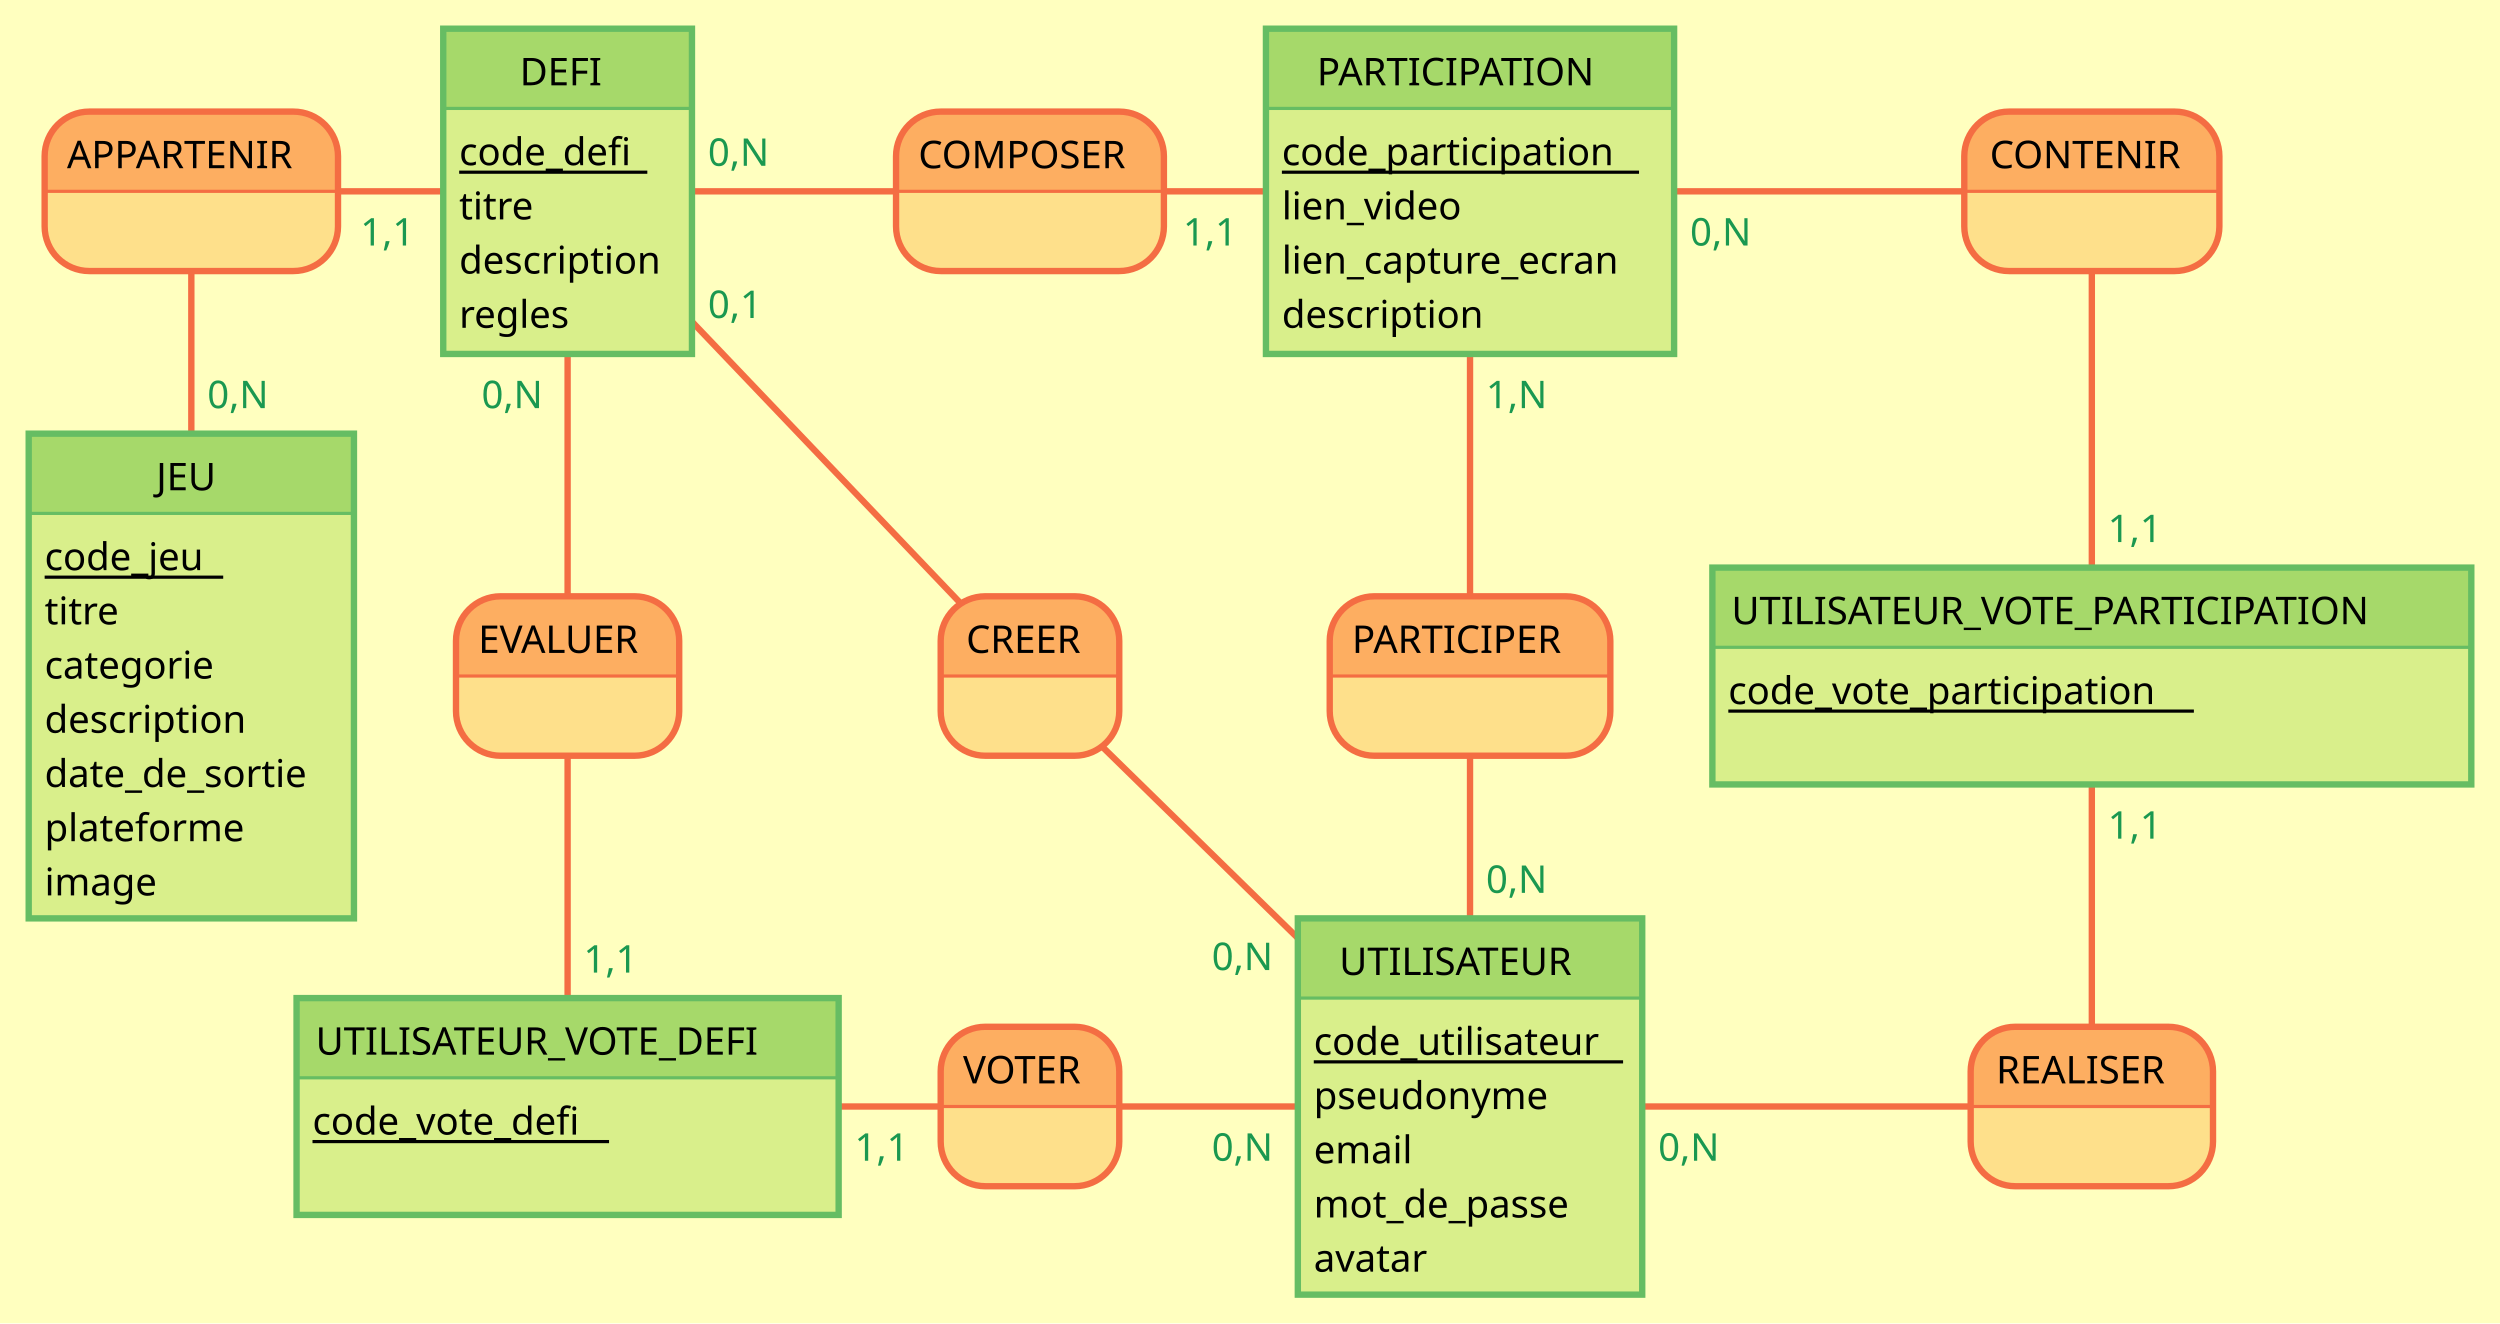
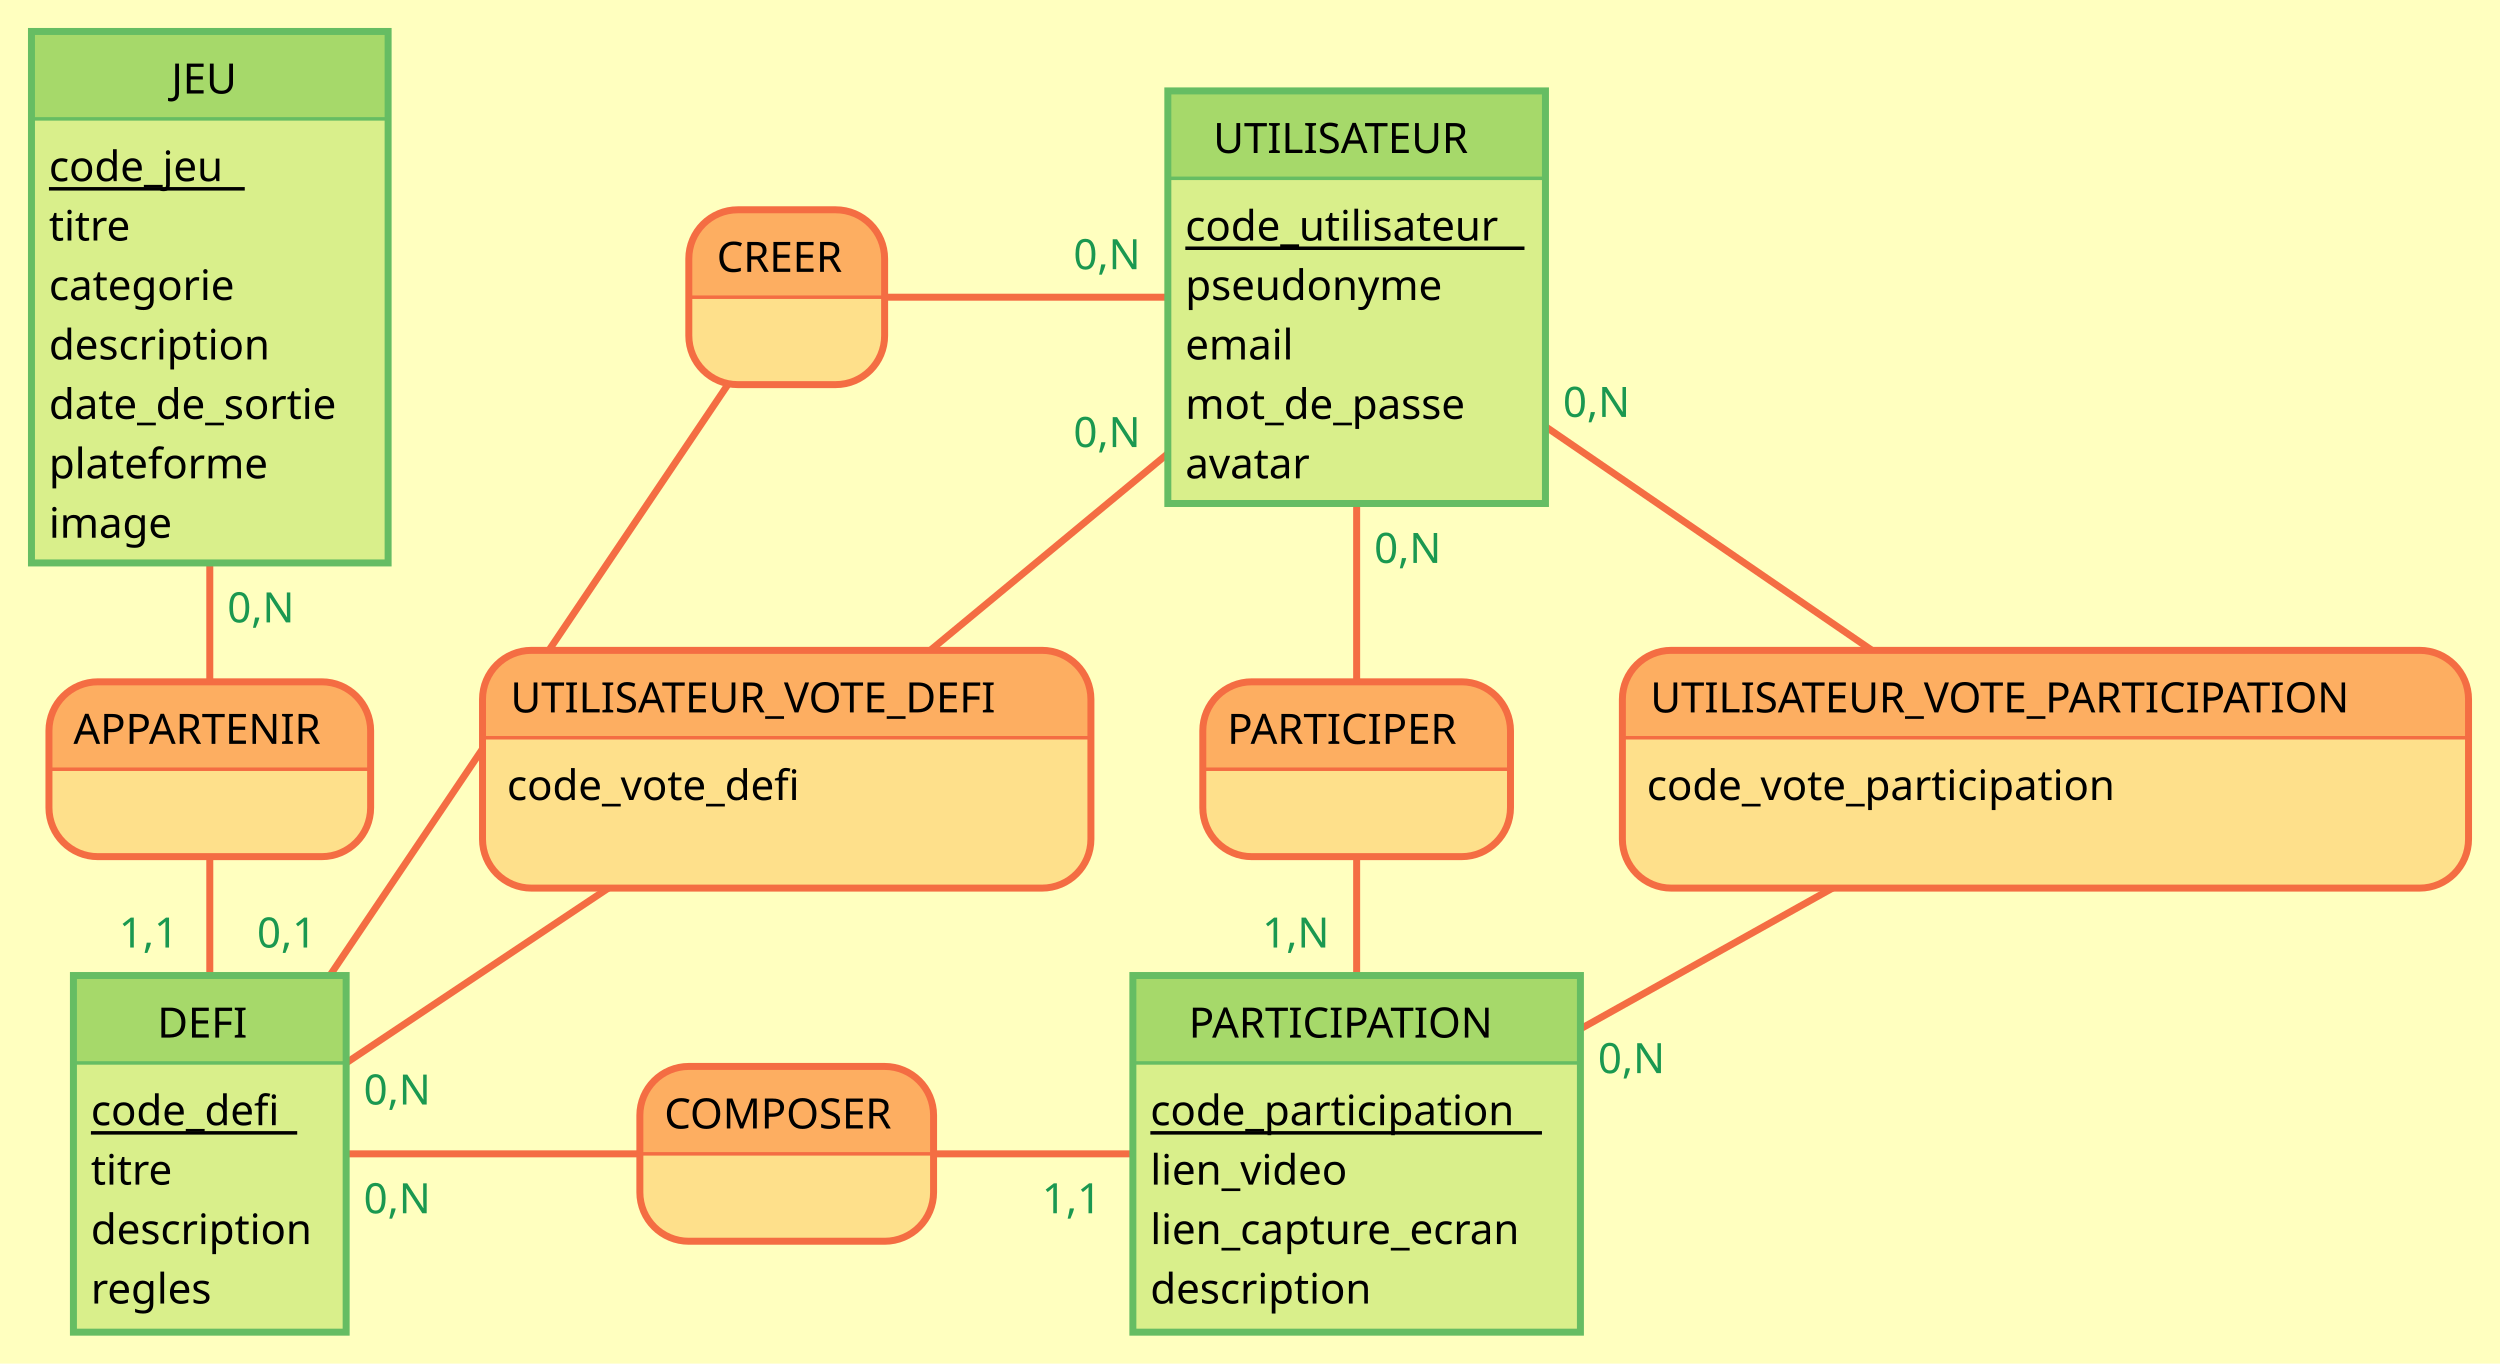
- <svg xmlns="http://www.w3.org/2000/svg" width="784" height="415" viewBox="0 0 784 415">
-   <rect x="0" y="0" width="784" height="415" fill="#ffffbf" stroke="none" stroke-width="0" />
+ <svg xmlns="http://www.w3.org/2000/svg" width="715" height="390" viewBox="0 0 715 390">
+   <rect x="0" y="0" width="715" height="390" fill="#ffffbf" stroke="none" stroke-width="0" />
  <g>
-     <line x1="178" y1="60" x2="60" y2="60" stroke="#f46d43" stroke-width="2" />
-     <line x1="60" y1="212" x2="60" y2="60" stroke="#f46d43" stroke-width="2" />
+     <line x1="388" y1="85" x2="225" y2="85" stroke="#f46d43" stroke-width="2" />
+     <line x1="60" y1="330" x2="225" y2="85" stroke="#f46d43" stroke-width="2" />
    <g>
-       <path d="M92 35 a14 14 90 0 1 14 14 V60 h-92 V49 a14 14 90 0 1 14 -14" fill="#fdae61" stroke="#fdae61" stroke-width="0" />
-       <path d="M106 60 v11 a14 14 90 0 1 -14 14 H28 a14 14 90 0 1 -14 -14 V60 H92" fill="#fee08b" stroke="#fee08b" stroke-width="0" />
-       <rect x="14" y="35" width="92" height="50" fill="none" rx="14" stroke="#f46d43" stroke-width="2" />
-       <line x1="14" y1="60" x2="106" y2="60" stroke="#f46d43" stroke-width="1" />
-       <text x="21" y="52.75" fill="#000000" font-family="Verdana" font-size="12">APPARTENIR</text>
+       <path d="M239 60 a14 14 90 0 1 14 14 V85 h-56 V74 a14 14 90 0 1 14 -14" fill="#fdae61" stroke="#fdae61" stroke-width="0" />
+       <path d="M253 85 v11 a14 14 90 0 1 -14 14 H211 a14 14 90 0 1 -14 -14 V85 H56" fill="#fee08b" stroke="#fee08b" stroke-width="0" />
+       <rect x="197" y="60" width="56" height="50" fill="none" rx="14" stroke="#f46d43" stroke-width="2" />
+       <line x1="197" y1="85" x2="253" y2="85" stroke="#f46d43" stroke-width="1" />
+       <text x="205" y="77.75" fill="#000000" font-family="Verdana" font-size="12">CREER</text>
    </g>
-     <text x="113" y="77" fill="#1a9850" font-family="Verdana" font-size="12">1,1</text>
-     <text x="65" y="128" fill="#1a9850" font-family="Verdana" font-size="12">0,N</text>
+     <text x="307" y="77" fill="#1a9850" font-family="Verdana" font-size="12">0,N</text>
+     <text x="73.5" y="271" fill="#1a9850" font-family="Verdana" font-size="12">0,1</text>
  </g>
  <g>
-     <line x1="178" y1="60" x2="323" y2="60" stroke="#f46d43" stroke-width="2" />
-     <line x1="461" y1="60" x2="323" y2="60" stroke="#f46d43" stroke-width="2" />
+     <line x1="60" y1="330" x2="60" y2="220" stroke="#f46d43" stroke-width="2" />
+     <line x1="60" y1="85" x2="60" y2="220" stroke="#f46d43" stroke-width="2" />
    <g>
-       <path d="M351 35 a14 14 90 0 1 14 14 V60 h-84 V49 a14 14 90 0 1 14 -14" fill="#fdae61" stroke="#fdae61" stroke-width="0" />
-       <path d="M365 60 v11 a14 14 90 0 1 -14 14 H295 a14 14 90 0 1 -14 -14 V60 H84" fill="#fee08b" stroke="#fee08b" stroke-width="0" />
-       <rect x="281" y="35" width="84" height="50" fill="none" rx="14" stroke="#f46d43" stroke-width="2" />
-       <line x1="281" y1="60" x2="365" y2="60" stroke="#f46d43" stroke-width="1" />
-       <text x="288" y="52.75" fill="#000000" font-family="Verdana" font-size="12">COMPOSER</text>
+       <path d="M92 195 a14 14 90 0 1 14 14 V220 h-92 V209 a14 14 90 0 1 14 -14" fill="#fdae61" stroke="#fdae61" stroke-width="0" />
+       <path d="M106 220 v11 a14 14 90 0 1 -14 14 H28 a14 14 90 0 1 -14 -14 V220 H92" fill="#fee08b" stroke="#fee08b" stroke-width="0" />
+       <rect x="14" y="195" width="92" height="50" fill="none" rx="14" stroke="#f46d43" stroke-width="2" />
+       <line x1="14" y1="220" x2="106" y2="220" stroke="#f46d43" stroke-width="1" />
+       <text x="21" y="212.75" fill="#000000" font-family="Verdana" font-size="12">APPARTENIR</text>
    </g>
-     <text x="222" y="52" fill="#1a9850" font-family="Verdana" font-size="12">0,N</text>
-     <text x="371" y="77" fill="#1a9850" font-family="Verdana" font-size="12">1,1</text>
+     <text x="34" y="271" fill="#1a9850" font-family="Verdana" font-size="12">1,1</text>
+     <text x="65" y="178" fill="#1a9850" font-family="Verdana" font-size="12">0,N</text>
  </g>
  <g>
-     <line x1="461" y1="60" x2="656" y2="60" stroke="#f46d43" stroke-width="2" />
-     <line x1="656" y1="212" x2="656" y2="60" stroke="#f46d43" stroke-width="2" />
+     <line x1="388" y1="85" x2="225" y2="220" stroke="#f46d43" stroke-width="2" />
+     <line x1="60" y1="330" x2="225" y2="220" stroke="#f46d43" stroke-width="2" />
    <g>
-       <path d="M682 35 a14 14 90 0 1 14 14 V60 h-80 V49 a14 14 90 0 1 14 -14" fill="#fdae61" stroke="#fdae61" stroke-width="0" />
-       <path d="M696 60 v11 a14 14 90 0 1 -14 14 H630 a14 14 90 0 1 -14 -14 V60 H80" fill="#fee08b" stroke="#fee08b" stroke-width="0" />
-       <rect x="616" y="35" width="80" height="50" fill="none" rx="14" stroke="#f46d43" stroke-width="2" />
-       <line x1="616" y1="60" x2="696" y2="60" stroke="#f46d43" stroke-width="1" />
-       <text x="624" y="52.75" fill="#000000" font-family="Verdana" font-size="12">CONTENIR</text>
+       <path d="M298 186 a14 14 90 0 1 14 14 V211 h-174 V200 a14 14 90 0 1 14 -14" fill="#fdae61" stroke="#fdae61" stroke-width="0" />
+       <path d="M312 211 v29 a14 14 90 0 1 -14 14 H152 a14 14 90 0 1 -14 -14 V211 H174" fill="#fee08b" stroke="#fee08b" stroke-width="0" />
+       <rect x="138" y="186" width="174" height="68" fill="none" rx="14" stroke="#f46d43" stroke-width="2" />
+       <line x1="138" y1="211" x2="312" y2="211" stroke="#f46d43" stroke-width="1" />
+       <text x="146" y="203.75" fill="#000000" font-family="Verdana" font-size="12">UTILISATEUR_VOTE_DEFI</text>
+       <text x="145" y="228.8" fill="#000000" font-family="Verdana" font-size="12">code_vote_defi</text>
    </g>
-     <text x="530" y="77" fill="#1a9850" font-family="Verdana" font-size="12">0,N</text>
-     <text x="661" y="170" fill="#1a9850" font-family="Verdana" font-size="12">1,1</text>
+     <text x="307" y="127.86" fill="#1a9850" font-family="Verdana" font-size="12">0,N</text>
+     <text x="104" y="315.89" fill="#1a9850" font-family="Verdana" font-size="12">0,N</text>
  </g>
  <g>
-     <line x1="178" y1="60" x2="178" y2="212" stroke="#f46d43" stroke-width="2" />
-     <line x1="178" y1="347" x2="178" y2="212" stroke="#f46d43" stroke-width="2" />
+     <line x1="388" y1="85" x2="388" y2="220" stroke="#f46d43" stroke-width="2" />
+     <line x1="388" y1="330" x2="388" y2="220" stroke="#f46d43" stroke-width="2" />
    <g>
-       <path d="M199 187 a14 14 90 0 1 14 14 V212 h-70 V201 a14 14 90 0 1 14 -14" fill="#fdae61" stroke="#fdae61" stroke-width="0" />
-       <path d="M213 212 v11 a14 14 90 0 1 -14 14 H157 a14 14 90 0 1 -14 -14 V212 H70" fill="#fee08b" stroke="#fee08b" stroke-width="0" />
-       <rect x="143" y="187" width="70" height="50" fill="none" rx="14" stroke="#f46d43" stroke-width="2" />
-       <line x1="143" y1="212" x2="213" y2="212" stroke="#f46d43" stroke-width="1" />
-       <text x="150" y="204.75" fill="#000000" font-family="Verdana" font-size="12">EVALUER</text>
+       <path d="M418 195 a14 14 90 0 1 14 14 V220 h-88 V209 a14 14 90 0 1 14 -14" fill="#fdae61" stroke="#fdae61" stroke-width="0" />
+       <path d="M432 220 v11 a14 14 90 0 1 -14 14 H358 a14 14 90 0 1 -14 -14 V220 H88" fill="#fee08b" stroke="#fee08b" stroke-width="0" />
+       <rect x="344" y="195" width="88" height="50" fill="none" rx="14" stroke="#f46d43" stroke-width="2" />
+       <line x1="344" y1="220" x2="432" y2="220" stroke="#f46d43" stroke-width="1" />
+       <text x="351" y="212.75" fill="#000000" font-family="Verdana" font-size="12">PARTICIPER</text>
    </g>
-     <text x="151" y="128" fill="#1a9850" font-family="Verdana" font-size="12">0,N</text>
-     <text x="183" y="305" fill="#1a9850" font-family="Verdana" font-size="12">1,1</text>
+     <text x="393" y="161" fill="#1a9850" font-family="Verdana" font-size="12">0,N</text>
+     <text x="361" y="271" fill="#1a9850" font-family="Verdana" font-size="12">1,N</text>
  </g>
  <g>
-     <line x1="461" y1="347" x2="323" y2="212" stroke="#f46d43" stroke-width="2" />
-     <line x1="178" y1="60" x2="323" y2="212" stroke="#f46d43" stroke-width="2" />
+     <line x1="388" y1="330" x2="585" y2="220" stroke="#f46d43" stroke-width="2" />
+     <line x1="388" y1="85" x2="585" y2="220" stroke="#f46d43" stroke-width="2" />
    <g>
-       <path d="M337 187 a14 14 90 0 1 14 14 V212 h-56 V201 a14 14 90 0 1 14 -14" fill="#fdae61" stroke="#fdae61" stroke-width="0" />
-       <path d="M351 212 v11 a14 14 90 0 1 -14 14 H309 a14 14 90 0 1 -14 -14 V212 H56" fill="#fee08b" stroke="#fee08b" stroke-width="0" />
-       <rect x="295" y="187" width="56" height="50" fill="none" rx="14" stroke="#f46d43" stroke-width="2" />
-       <line x1="295" y1="212" x2="351" y2="212" stroke="#f46d43" stroke-width="1" />
-       <text x="303" y="204.75" fill="#000000" font-family="Verdana" font-size="12">CREER</text>
+       <path d="M692 186 a14 14 90 0 1 14 14 V211 h-242 V200 a14 14 90 0 1 14 -14" fill="#fdae61" stroke="#fdae61" stroke-width="0" />
+       <path d="M706 211 v29 a14 14 90 0 1 -14 14 H478 a14 14 90 0 1 -14 -14 V211 H242" fill="#fee08b" stroke="#fee08b" stroke-width="0" />
+       <rect x="464" y="186" width="242" height="68" fill="none" rx="14" stroke="#f46d43" stroke-width="2" />
+       <line x1="464" y1="211" x2="706" y2="211" stroke="#f46d43" stroke-width="1" />
+       <text x="472" y="203.75" fill="#000000" font-family="Verdana" font-size="12">UTILISATEUR_VOTE_PARTICIPATION</text>
+       <text x="471" y="228.8" fill="#000000" font-family="Verdana" font-size="12">code_vote_participation</text>
    </g>
-     <text x="380" y="304.21" fill="#1a9850" font-family="Verdana" font-size="12">0,N</text>
-     <text x="222" y="99.72" fill="#1a9850" font-family="Verdana" font-size="12">0,1</text>
+     <text x="457" y="306.92" fill="#1a9850" font-family="Verdana" font-size="12">0,N</text>
+     <text x="447" y="119.24" fill="#1a9850" font-family="Verdana" font-size="12">0,N</text>
  </g>
  <g>
-     <line x1="461" y1="347" x2="461" y2="212" stroke="#f46d43" stroke-width="2" />
-     <line x1="461" y1="60" x2="461" y2="212" stroke="#f46d43" stroke-width="2" />
+     <line x1="60" y1="330" x2="225" y2="330" stroke="#f46d43" stroke-width="2" />
+     <line x1="388" y1="330" x2="225" y2="330" stroke="#f46d43" stroke-width="2" />
    <g>
-       <path d="M491 187 a14 14 90 0 1 14 14 V212 h-88 V201 a14 14 90 0 1 14 -14" fill="#fdae61" stroke="#fdae61" stroke-width="0" />
-       <path d="M505 212 v11 a14 14 90 0 1 -14 14 H431 a14 14 90 0 1 -14 -14 V212 H88" fill="#fee08b" stroke="#fee08b" stroke-width="0" />
-       <rect x="417" y="187" width="88" height="50" fill="none" rx="14" stroke="#f46d43" stroke-width="2" />
-       <line x1="417" y1="212" x2="505" y2="212" stroke="#f46d43" stroke-width="1" />
-       <text x="424" y="204.75" fill="#000000" font-family="Verdana" font-size="12">PARTICIPER</text>
+       <path d="M253 305 a14 14 90 0 1 14 14 V330 h-84 V319 a14 14 90 0 1 14 -14" fill="#fdae61" stroke="#fdae61" stroke-width="0" />
+       <path d="M267 330 v11 a14 14 90 0 1 -14 14 H197 a14 14 90 0 1 -14 -14 V330 H84" fill="#fee08b" stroke="#fee08b" stroke-width="0" />
+       <rect x="183" y="305" width="84" height="50" fill="none" rx="14" stroke="#f46d43" stroke-width="2" />
+       <line x1="183" y1="330" x2="267" y2="330" stroke="#f46d43" stroke-width="1" />
+       <text x="190" y="322.75" fill="#000000" font-family="Verdana" font-size="12">COMPOSER</text>
    </g>
-     <text x="466" y="280" fill="#1a9850" font-family="Verdana" font-size="12">0,N</text>
-     <text x="466" y="128" fill="#1a9850" font-family="Verdana" font-size="12">1,N</text>
-   </g>
-   <g>
-     <line x1="461" y1="347" x2="323" y2="347" stroke="#f46d43" stroke-width="2" />
-     <line x1="178" y1="347" x2="323" y2="347" stroke="#f46d43" stroke-width="2" />
-     <g>
-       <path d="M337 322 a14 14 90 0 1 14 14 V347 h-56 V336 a14 14 90 0 1 14 -14" fill="#fdae61" stroke="#fdae61" stroke-width="0" />
-       <path d="M351 347 v11 a14 14 90 0 1 -14 14 H309 a14 14 90 0 1 -14 -14 V347 H56" fill="#fee08b" stroke="#fee08b" stroke-width="0" />
-       <rect x="295" y="322" width="56" height="50" fill="none" rx="14" stroke="#f46d43" stroke-width="2" />
-       <line x1="295" y1="347" x2="351" y2="347" stroke="#f46d43" stroke-width="1" />
-       <text x="302" y="339.75" fill="#000000" font-family="Verdana" font-size="12">VOTER</text>
-     </g>
-     <text x="380" y="364" fill="#1a9850" font-family="Verdana" font-size="12">0,N</text>
-     <text x="268" y="364" fill="#1a9850" font-family="Verdana" font-size="12">1,1</text>
-   </g>
-   <g>
-     <line x1="461" y1="347" x2="656" y2="347" stroke="#f46d43" stroke-width="2" />
-     <line x1="656" y1="212" x2="656" y2="347" stroke="#f46d43" stroke-width="2" />
-     <g>
-       <path d="M680 322 a14 14 90 0 1 14 14 V347 h-76 V336 a14 14 90 0 1 14 -14" fill="#fdae61" stroke="#fdae61" stroke-width="0" />
-       <path d="M694 347 v11 a14 14 90 0 1 -14 14 H632 a14 14 90 0 1 -14 -14 V347 H76" fill="#fee08b" stroke="#fee08b" stroke-width="0" />
-       <rect x="618" y="322" width="76" height="50" fill="none" rx="14" stroke="#f46d43" stroke-width="2" />
-       <line x1="618" y1="347" x2="694" y2="347" stroke="#f46d43" stroke-width="1" />
-       <text x="626" y="339.75" fill="#000000" font-family="Verdana" font-size="12">REALISER</text>
-     </g>
-     <text x="520" y="364" fill="#1a9850" font-family="Verdana" font-size="12">0,N</text>
-     <text x="661" y="263" fill="#1a9850" font-family="Verdana" font-size="12">1,1</text>
+     <text x="104" y="347" fill="#1a9850" font-family="Verdana" font-size="12">0,N</text>
+     <text x="298" y="347" fill="#1a9850" font-family="Verdana" font-size="12">1,1</text>
  </g>
  <g>
    <g>
-       <rect x="139" y="9" width="78" height="25" fill="#a6d96a" stroke="none" stroke-width="0" opacity="1" />
-       <rect x="139" y="34" width="78" height="77" fill="#d9ef8b" stroke="none" stroke-width="0" opacity="1" />
-       <rect x="139" y="9" width="78" height="102" fill="none" stroke="#66bd63" stroke-width="2" opacity="1" />
-       <line x1="139" y1="34" x2="217" y2="34" stroke="#66bd63" stroke-width="1" />
+       <rect x="9" y="9" width="102" height="25" fill="#a6d96a" stroke="none" stroke-width="0" opacity="1" />
+       <rect x="9" y="34" width="102" height="127" fill="#d9ef8b" stroke="none" stroke-width="0" opacity="1" />
+       <rect x="9" y="9" width="102" height="152" fill="none" stroke="#66bd63" stroke-width="2" opacity="1" />
+       <line x1="9" y1="34" x2="111" y2="34" stroke="#66bd63" stroke-width="1" />
    </g>
-     <text x="163" y="26.75" fill="#000000" font-family="Verdana" font-size="12">DEFI</text>
-     <text x="144" y="51.8" fill="#000000" font-family="Verdana" font-size="12">code_defi</text>
-     <line x1="144" y1="54" x2="203" y2="54" stroke="#000000" stroke-width="1" />
-     <text x="144" y="68.8" fill="#000000" font-family="Verdana" font-size="12">titre</text>
-     <text x="144" y="85.8" fill="#000000" font-family="Verdana" font-size="12">description</text>
-     <text x="144" y="102.8" fill="#000000" font-family="Verdana" font-size="12">regles</text>
+     <text x="49" y="26.75" fill="#000000" font-family="Verdana" font-size="12">JEU</text>
+     <text x="14" y="51.8" fill="#000000" font-family="Verdana" font-size="12">code_jeu</text>
+     <line x1="14" y1="54" x2="70" y2="54" stroke="#000000" stroke-width="1" />
+     <text x="14" y="68.8" fill="#000000" font-family="Verdana" font-size="12">titre</text>
+     <text x="14" y="85.8" fill="#000000" font-family="Verdana" font-size="12">categorie</text>
+     <text x="14" y="102.8" fill="#000000" font-family="Verdana" font-size="12">description</text>
+     <text x="14" y="119.8" fill="#000000" font-family="Verdana" font-size="12">date_de_sortie</text>
+     <text x="14" y="136.8" fill="#000000" font-family="Verdana" font-size="12">plateforme</text>
+     <text x="14" y="153.8" fill="#000000" font-family="Verdana" font-size="12">image</text>
  </g>
  <g>
    <g>
-       <rect x="397" y="9" width="128" height="25" fill="#a6d96a" stroke="none" stroke-width="0" opacity="1" />
-       <rect x="397" y="34" width="128" height="77" fill="#d9ef8b" stroke="none" stroke-width="0" opacity="1" />
-       <rect x="397" y="9" width="128" height="102" fill="none" stroke="#66bd63" stroke-width="2" opacity="1" />
-       <line x1="397" y1="34" x2="525" y2="34" stroke="#66bd63" stroke-width="1" />
+       <rect x="334" y="26" width="108" height="25" fill="#a6d96a" stroke="none" stroke-width="0" opacity="1" />
+       <rect x="334" y="51" width="108" height="93" fill="#d9ef8b" stroke="none" stroke-width="0" opacity="1" />
+       <rect x="334" y="26" width="108" height="118" fill="none" stroke="#66bd63" stroke-width="2" opacity="1" />
+       <line x1="334" y1="51" x2="442" y2="51" stroke="#66bd63" stroke-width="1" />
    </g>
-     <text x="413" y="26.75" fill="#000000" font-family="Verdana" font-size="12">PARTICIPATION</text>
-     <text x="402" y="51.8" fill="#000000" font-family="Verdana" font-size="12">code_participation</text>
-     <line x1="402" y1="54" x2="514" y2="54" stroke="#000000" stroke-width="1" />
-     <text x="402" y="68.8" fill="#000000" font-family="Verdana" font-size="12">lien_video</text>
-     <text x="402" y="85.8" fill="#000000" font-family="Verdana" font-size="12">lien_capture_ecran</text>
-     <text x="402" y="102.8" fill="#000000" font-family="Verdana" font-size="12">description</text>
+     <text x="347" y="43.75" fill="#000000" font-family="Verdana" font-size="12">UTILISATEUR</text>
+     <text x="339" y="68.8" fill="#000000" font-family="Verdana" font-size="12">code_utilisateur</text>
+     <line x1="339" y1="71" x2="436" y2="71" stroke="#000000" stroke-width="1" />
+     <text x="339" y="85.8" fill="#000000" font-family="Verdana" font-size="12">pseudonyme</text>
+     <text x="339" y="102.8" fill="#000000" font-family="Verdana" font-size="12">email</text>
+     <text x="339" y="119.8" fill="#000000" font-family="Verdana" font-size="12">mot_de_passe</text>
+     <text x="339" y="136.8" fill="#000000" font-family="Verdana" font-size="12">avatar</text>
  </g>
  <g>
    <g>
-       <rect x="9" y="136" width="102" height="25" fill="#a6d96a" stroke="none" stroke-width="0" opacity="1" />
-       <rect x="9" y="161" width="102" height="127" fill="#d9ef8b" stroke="none" stroke-width="0" opacity="1" />
-       <rect x="9" y="136" width="102" height="152" fill="none" stroke="#66bd63" stroke-width="2" opacity="1" />
-       <line x1="9" y1="161" x2="111" y2="161" stroke="#66bd63" stroke-width="1" />
+       <rect x="21" y="279" width="78" height="25" fill="#a6d96a" stroke="none" stroke-width="0" opacity="1" />
+       <rect x="21" y="304" width="78" height="77" fill="#d9ef8b" stroke="none" stroke-width="0" opacity="1" />
+       <rect x="21" y="279" width="78" height="102" fill="none" stroke="#66bd63" stroke-width="2" opacity="1" />
+       <line x1="21" y1="304" x2="99" y2="304" stroke="#66bd63" stroke-width="1" />
    </g>
-     <text x="49" y="153.75" fill="#000000" font-family="Verdana" font-size="12">JEU</text>
-     <text x="14" y="178.8" fill="#000000" font-family="Verdana" font-size="12">code_jeu</text>
-     <line x1="14" y1="181" x2="70" y2="181" stroke="#000000" stroke-width="1" />
-     <text x="14" y="195.8" fill="#000000" font-family="Verdana" font-size="12">titre</text>
-     <text x="14" y="212.8" fill="#000000" font-family="Verdana" font-size="12">categorie</text>
-     <text x="14" y="229.8" fill="#000000" font-family="Verdana" font-size="12">description</text>
-     <text x="14" y="246.8" fill="#000000" font-family="Verdana" font-size="12">date_de_sortie</text>
-     <text x="14" y="263.8" fill="#000000" font-family="Verdana" font-size="12">plateforme</text>
-     <text x="14" y="280.8" fill="#000000" font-family="Verdana" font-size="12">image</text>
+     <text x="45" y="296.75" fill="#000000" font-family="Verdana" font-size="12">DEFI</text>
+     <text x="26" y="321.8" fill="#000000" font-family="Verdana" font-size="12">code_defi</text>
+     <line x1="26" y1="324" x2="85" y2="324" stroke="#000000" stroke-width="1" />
+     <text x="26" y="338.8" fill="#000000" font-family="Verdana" font-size="12">titre</text>
+     <text x="26" y="355.8" fill="#000000" font-family="Verdana" font-size="12">description</text>
+     <text x="26" y="372.8" fill="#000000" font-family="Verdana" font-size="12">regles</text>
  </g>
  <g>
    <g>
-       <rect x="537" y="178" width="238" height="25" fill="#a6d96a" stroke="none" stroke-width="0" opacity="1" />
-       <rect x="537" y="203" width="238" height="43" fill="#d9ef8b" stroke="none" stroke-width="0" opacity="1" />
-       <rect x="537" y="178" width="238" height="68" fill="none" stroke="#66bd63" stroke-width="2" opacity="1" />
-       <line x1="537" y1="203" x2="775" y2="203" stroke="#66bd63" stroke-width="1" />
+       <rect x="324" y="279" width="128" height="25" fill="#a6d96a" stroke="none" stroke-width="0" opacity="1" />
+       <rect x="324" y="304" width="128" height="77" fill="#d9ef8b" stroke="none" stroke-width="0" opacity="1" />
+       <rect x="324" y="279" width="128" height="102" fill="none" stroke="#66bd63" stroke-width="2" opacity="1" />
+       <line x1="324" y1="304" x2="452" y2="304" stroke="#66bd63" stroke-width="1" />
    </g>
-     <text x="543" y="195.75" fill="#000000" font-family="Verdana" font-size="12">UTILISATEUR_VOTE_PARTICIPATION</text>
-     <text x="542" y="220.8" fill="#000000" font-family="Verdana" font-size="12">code_vote_participation</text>
-     <line x1="542" y1="223" x2="688" y2="223" stroke="#000000" stroke-width="1" />
-   </g>
-   <g>
-     <g>
-       <rect x="93" y="313" width="170" height="25" fill="#a6d96a" stroke="none" stroke-width="0" opacity="1" />
-       <rect x="93" y="338" width="170" height="43" fill="#d9ef8b" stroke="none" stroke-width="0" opacity="1" />
-       <rect x="93" y="313" width="170" height="68" fill="none" stroke="#66bd63" stroke-width="2" opacity="1" />
-       <line x1="93" y1="338" x2="263" y2="338" stroke="#66bd63" stroke-width="1" />
-     </g>
-     <text x="99" y="330.75" fill="#000000" font-family="Verdana" font-size="12">UTILISATEUR_VOTE_DEFI</text>
-     <text x="98" y="355.8" fill="#000000" font-family="Verdana" font-size="12">code_vote_defi</text>
-     <line x1="98" y1="358" x2="191" y2="358" stroke="#000000" stroke-width="1" />
-   </g>
-   <g>
-     <g>
-       <rect x="407" y="288" width="108" height="25" fill="#a6d96a" stroke="none" stroke-width="0" opacity="1" />
-       <rect x="407" y="313" width="108" height="93" fill="#d9ef8b" stroke="none" stroke-width="0" opacity="1" />
-       <rect x="407" y="288" width="108" height="118" fill="none" stroke="#66bd63" stroke-width="2" opacity="1" />
-       <line x1="407" y1="313" x2="515" y2="313" stroke="#66bd63" stroke-width="1" />
-     </g>
-     <text x="420" y="305.75" fill="#000000" font-family="Verdana" font-size="12">UTILISATEUR</text>
-     <text x="412" y="330.8" fill="#000000" font-family="Verdana" font-size="12">code_utilisateur</text>
-     <line x1="412" y1="333" x2="509" y2="333" stroke="#000000" stroke-width="1" />
-     <text x="412" y="347.8" fill="#000000" font-family="Verdana" font-size="12">pseudonyme</text>
-     <text x="412" y="364.8" fill="#000000" font-family="Verdana" font-size="12">email</text>
-     <text x="412" y="381.8" fill="#000000" font-family="Verdana" font-size="12">mot_de_passe</text>
-     <text x="412" y="398.8" fill="#000000" font-family="Verdana" font-size="12">avatar</text>
+     <text x="340" y="296.75" fill="#000000" font-family="Verdana" font-size="12">PARTICIPATION</text>
+     <text x="329" y="321.8" fill="#000000" font-family="Verdana" font-size="12">code_participation</text>
+     <line x1="329" y1="324" x2="441" y2="324" stroke="#000000" stroke-width="1" />
+     <text x="329" y="338.8" fill="#000000" font-family="Verdana" font-size="12">lien_video</text>
+     <text x="329" y="355.8" fill="#000000" font-family="Verdana" font-size="12">lien_capture_ecran</text>
+     <text x="329" y="372.8" fill="#000000" font-family="Verdana" font-size="12">description</text>
  </g>
</svg>
